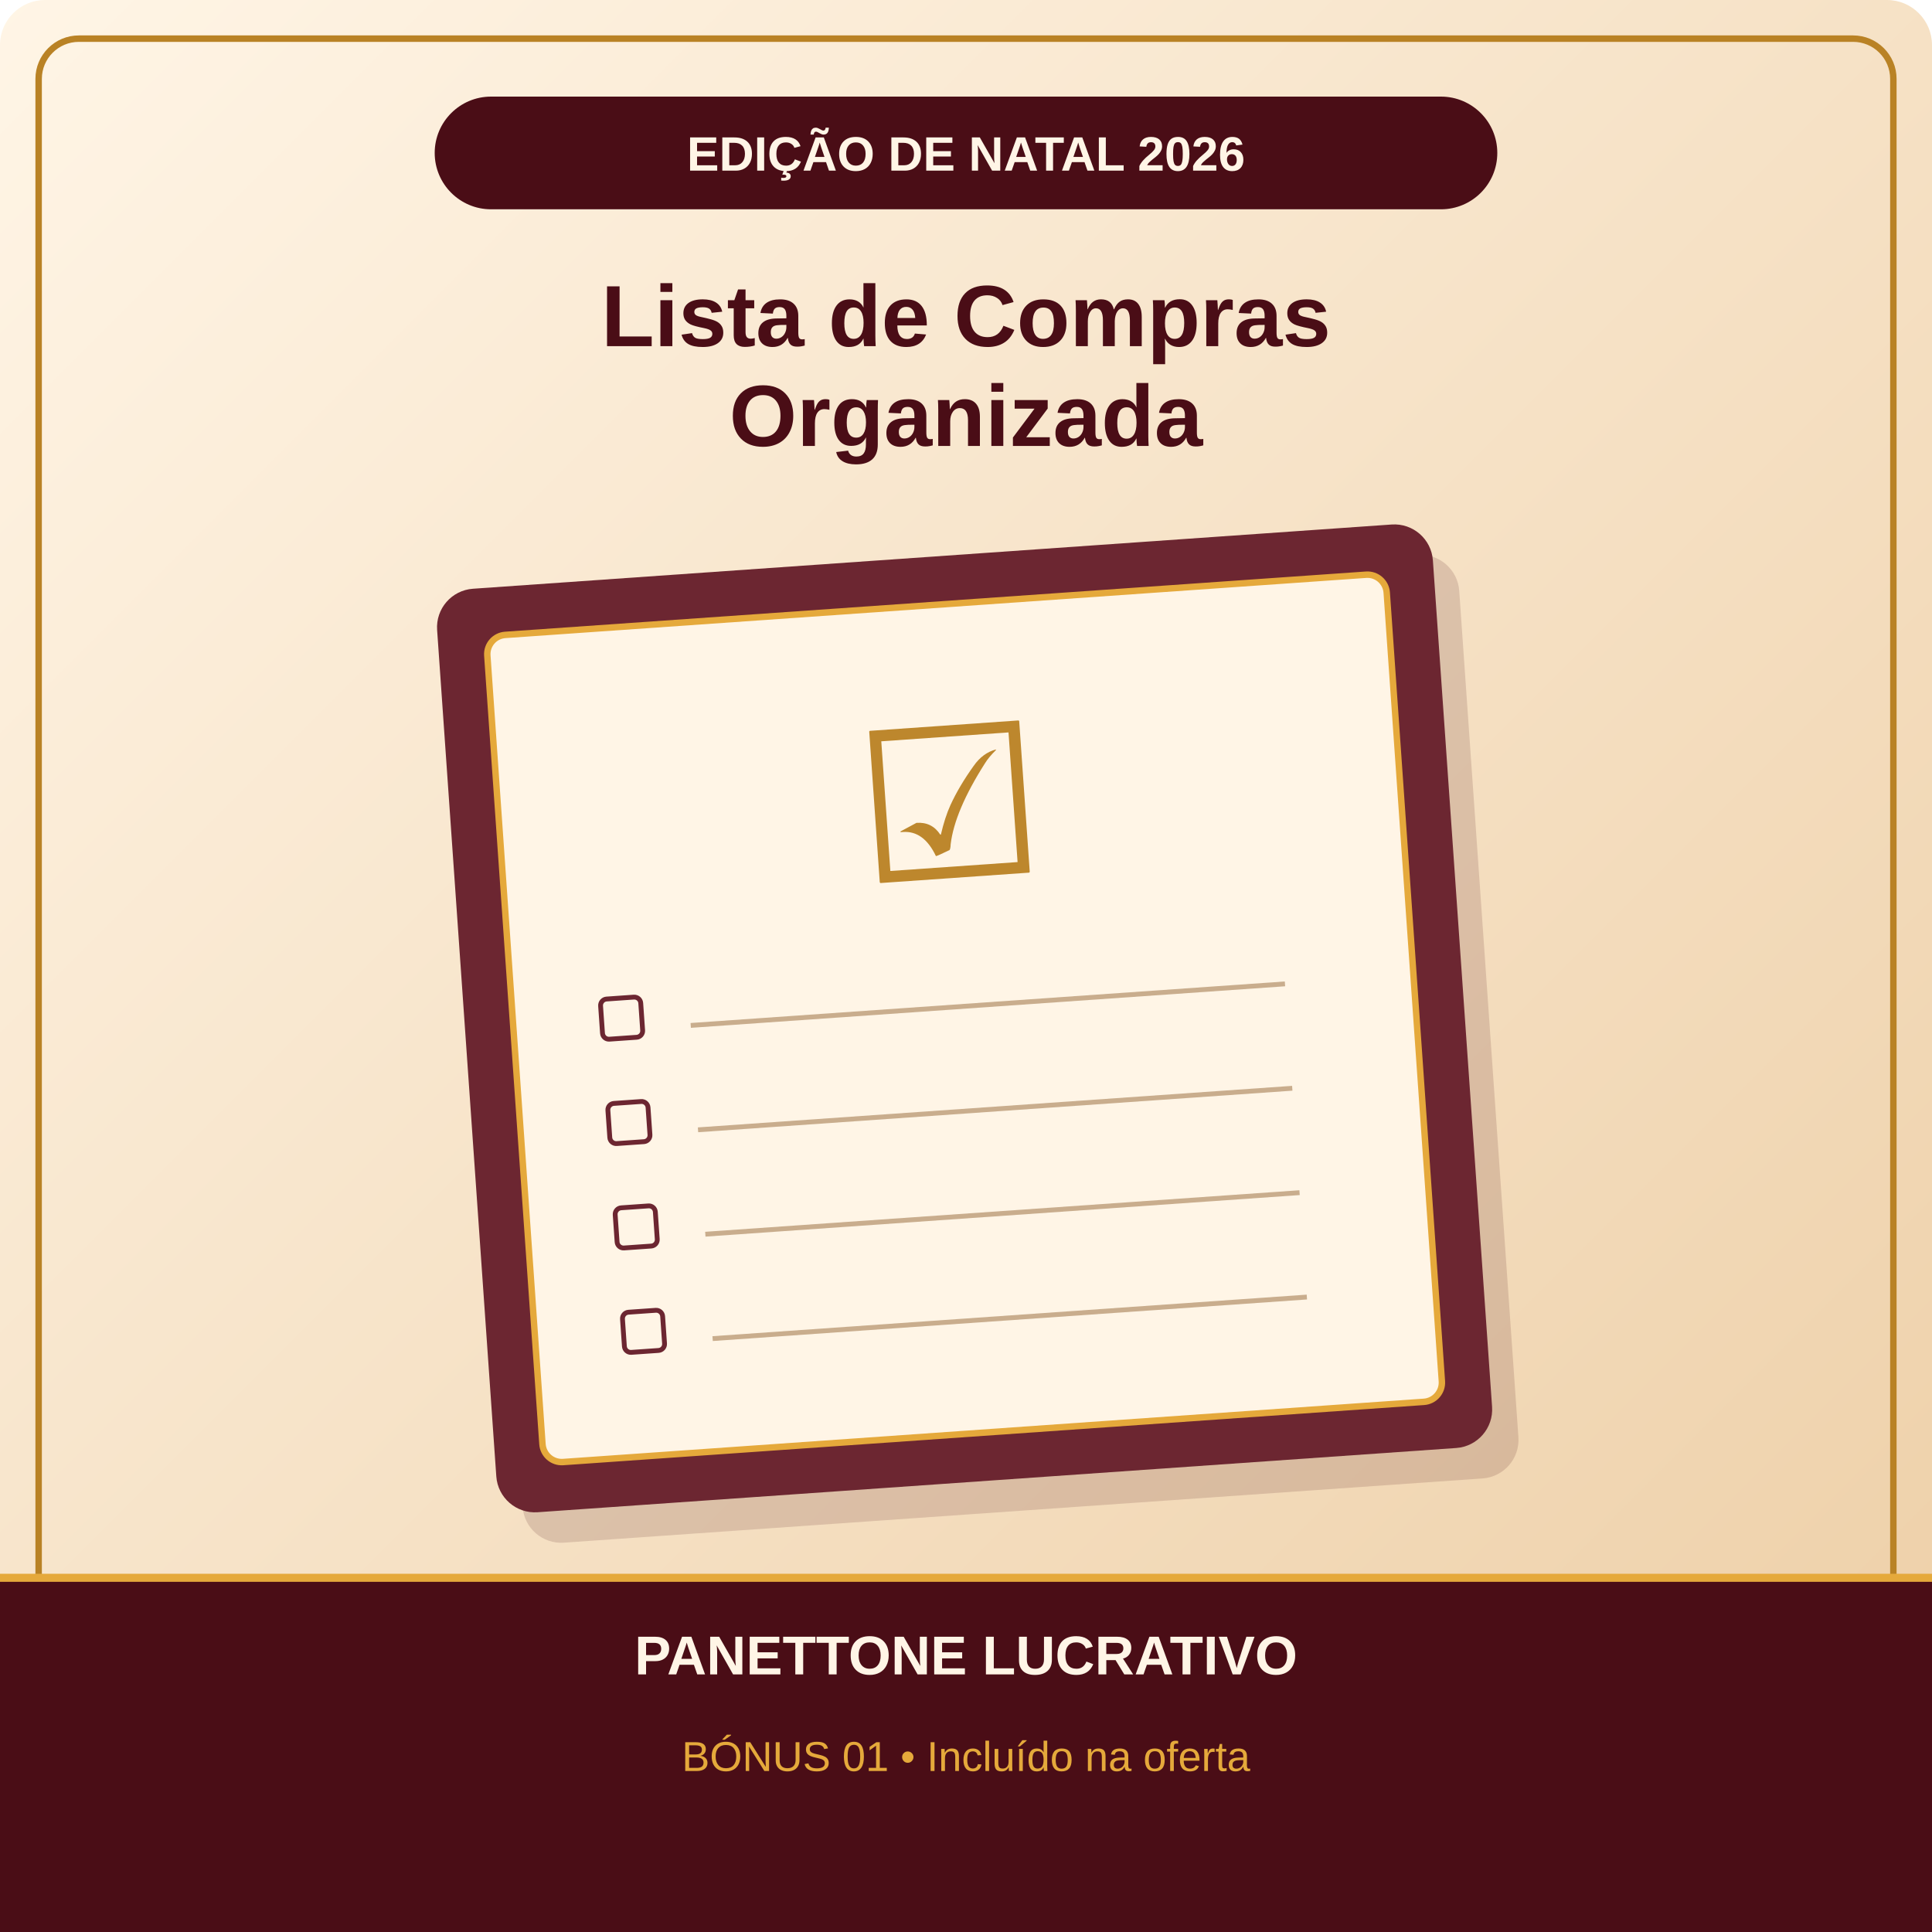
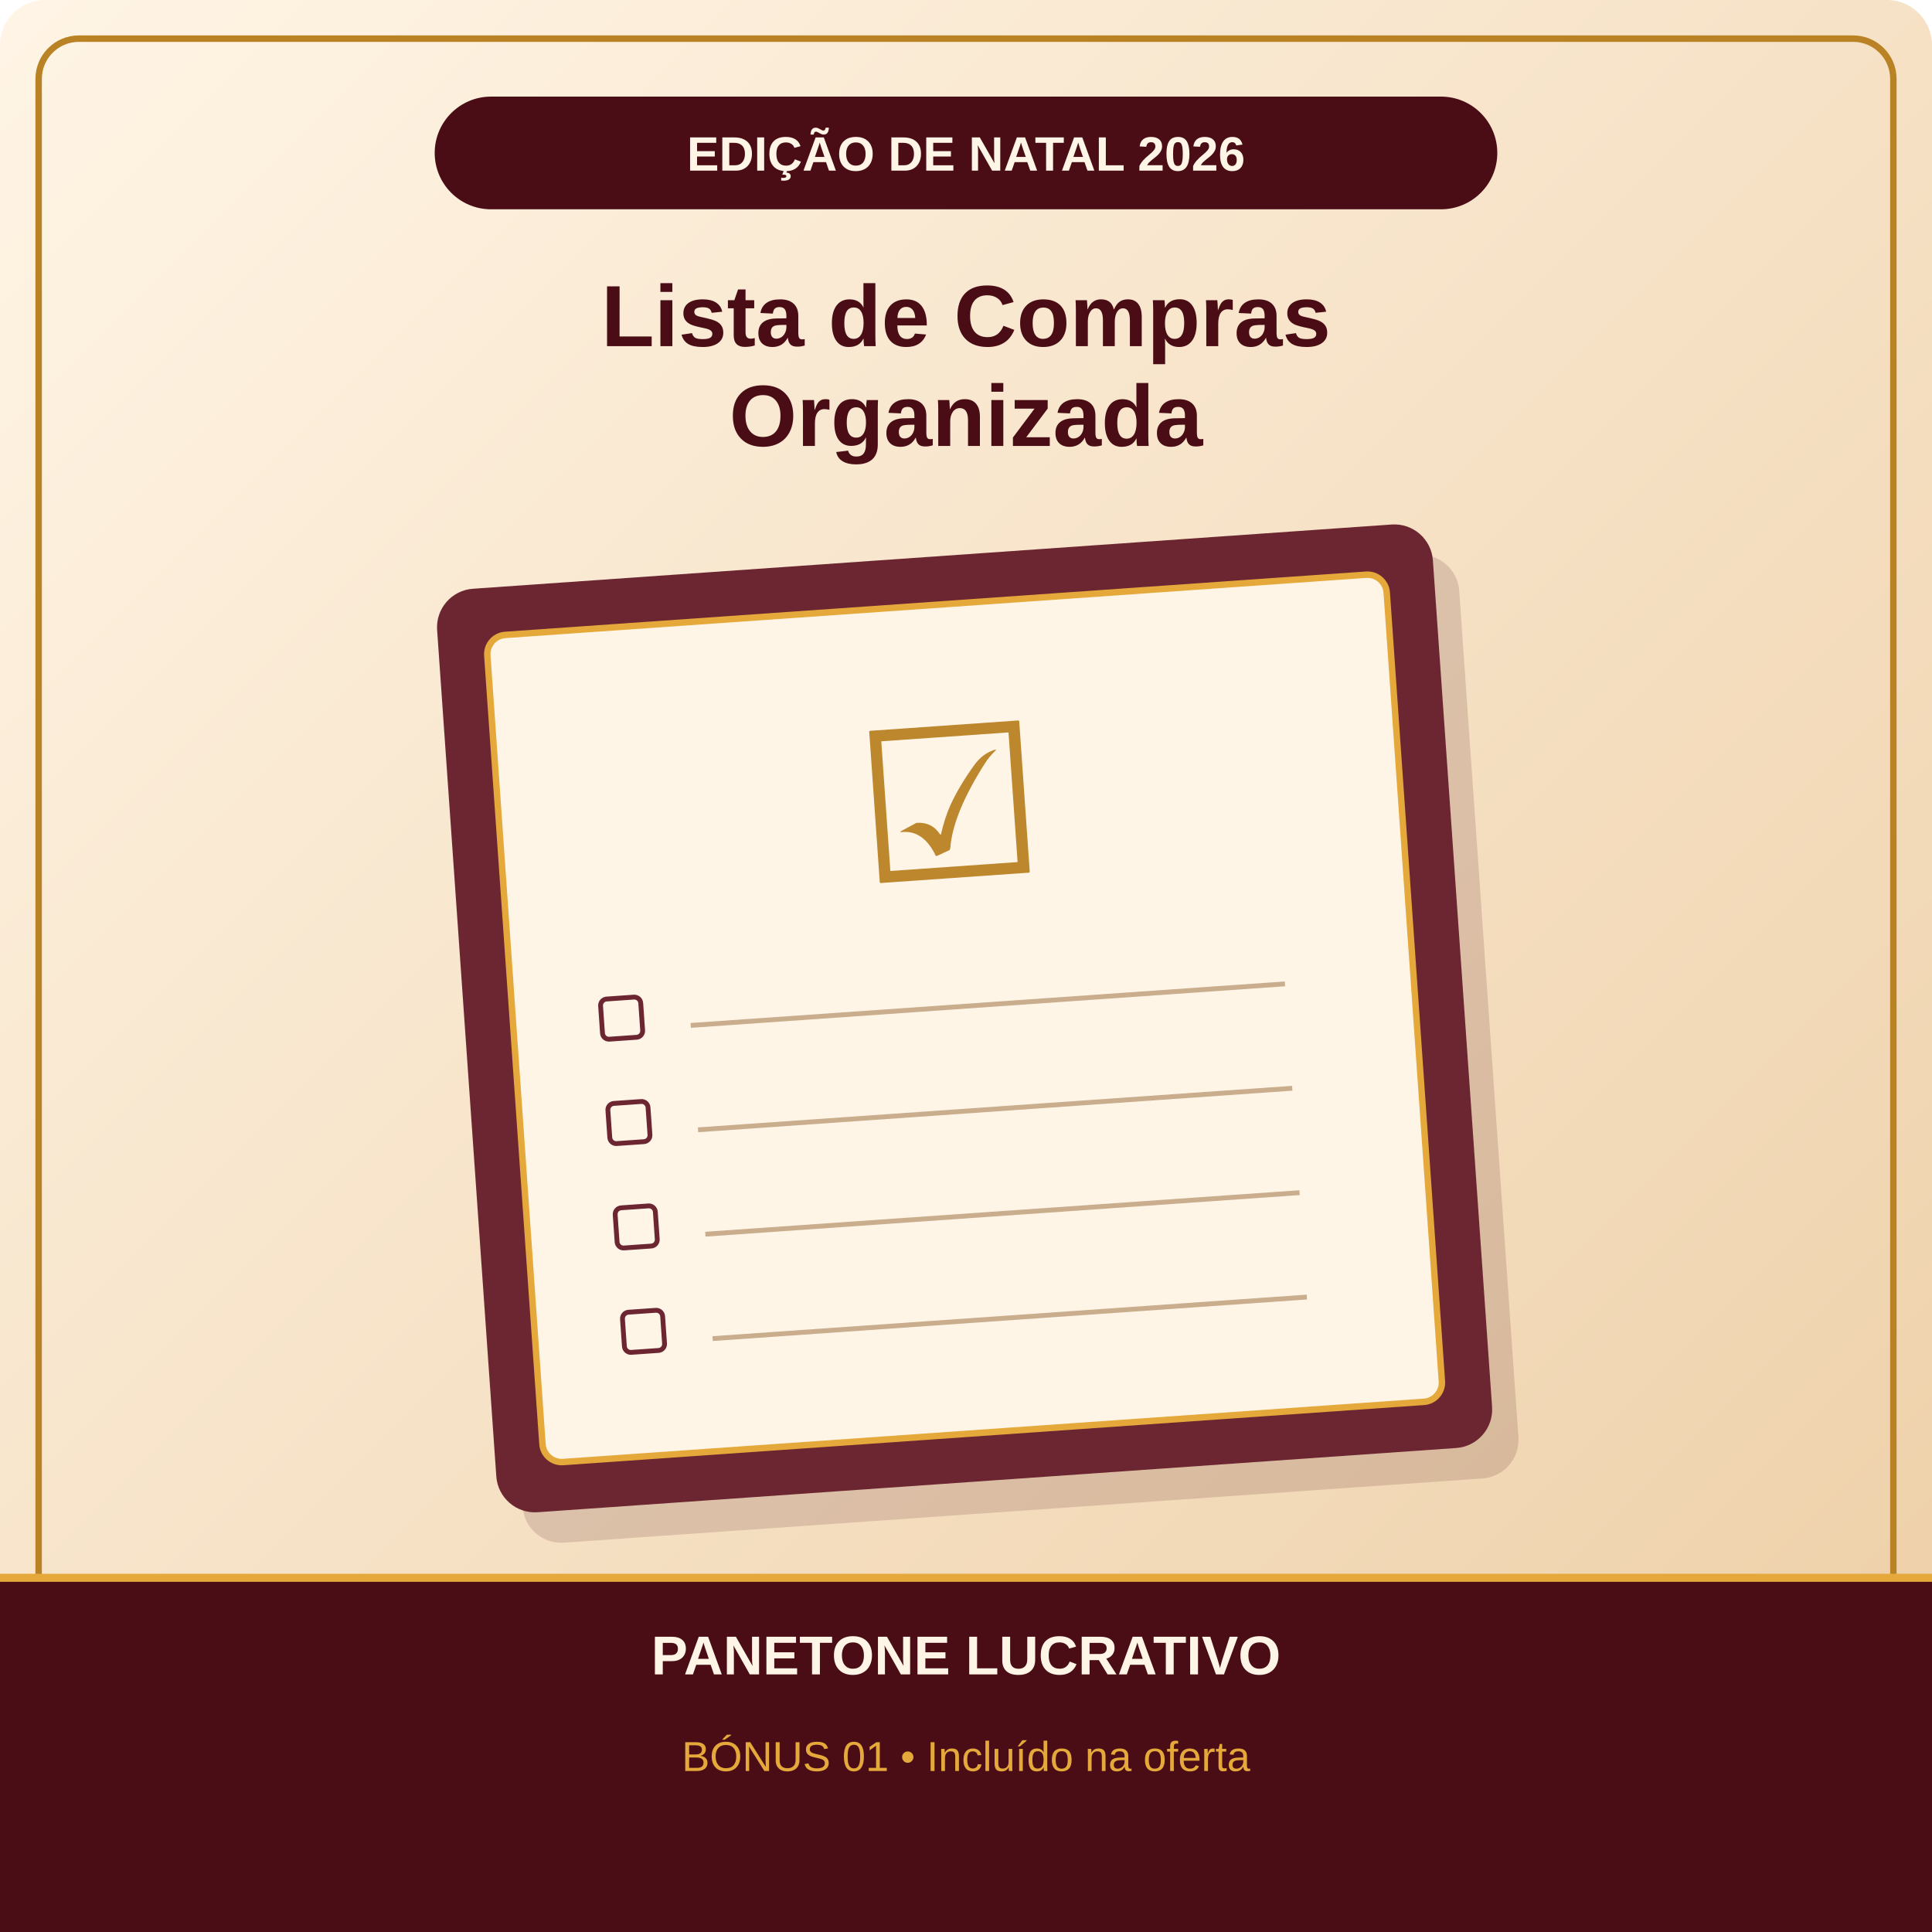
<svg xmlns="http://www.w3.org/2000/svg" width="1200" height="1200" viewBox="0 0 1200 1200">
  <defs>
    <linearGradient id="bg" x2="1" y2="1">
      <stop stop-color="#fff5e6" />
      <stop offset="1" stop-color="#edcea5" />
    </linearGradient>
    <clipPath id="clip">
      <rect x="70" y="330" width="1060" height="620" rx="24" />
    </clipPath>
  </defs>
  <rect width="1200" height="1200" rx="28" fill="url(#bg)" />
  <rect x="24" y="24" width="1152" height="1152" rx="25" fill="none" stroke="#b98225" stroke-width="4" />
  <rect x="270" y="60" width="660" height="70" rx="35" fill="#4a0d16" />
  <text x="600" y="106" text-anchor="middle" fill="#fff5e6" font-family="Arial" font-size="30" font-weight="bold">EDIÇÃO DE NATAL 2026</text>
  <text x="600" y="215" text-anchor="middle" fill="#4a0d16" font-family="Arial" font-size="54" font-weight="bold">Lista de Compras</text>
  <text x="600" y="277" text-anchor="middle" fill="#4a0d16" font-family="Arial" font-size="54" font-weight="bold">Organizada</text>
  <g transform="translate(290 345) rotate(-4 310 300)">
    <rect x="15" y="20" width="620" height="575" rx="24" fill="#4a0d16" opacity=".15" />
    <rect width="620" height="575" rx="24" fill="#6c2631" />
    <rect x="30" y="30" width="560" height="515" rx="12" fill="#fff5e6" stroke="#e5a93b" stroke-width="4" />
    <text x="310" y="200" text-anchor="middle" font-family="Arial" font-size="130" fill="#bd872d">☑</text>
    <rect x="85" y="260" width="25" height="25" rx="4" fill="none" stroke="#6c2631" stroke-width="3" />
    <path d="M140 280 H510" stroke="#c9ad8d" stroke-width="3" />
    <rect x="85" y="325" width="25" height="25" rx="4" fill="none" stroke="#6c2631" stroke-width="3" />
    <path d="M140 345 H510" stroke="#c9ad8d" stroke-width="3" />
    <rect x="85" y="390" width="25" height="25" rx="4" fill="none" stroke="#6c2631" stroke-width="3" />
    <path d="M140 410 H510" stroke="#c9ad8d" stroke-width="3" />
    <rect x="85" y="455" width="25" height="25" rx="4" fill="none" stroke="#6c2631" stroke-width="3" />
    <path d="M140 475 H510" stroke="#c9ad8d" stroke-width="3" />
  </g>
  <rect x="0" y="980" width="1200" height="220" fill="#4a0d16" />
  <path d="M0 980 H1200" stroke="#e5a93b" stroke-width="5" />
-   <text x="600" y="1040" text-anchor="middle" fill="#fff5e6" font-family="Arial" font-size="34" font-weight="bold">PANETTONE LUCRATIVO</text>
+   <text x="600" y="1040" text-anchor="middle" fill="#fff5e6" font-family="Arial" font-size="34" font-weight="bold">PANETONE LUCRATIVO</text>
  <text x="600" y="1100" text-anchor="middle" fill="#e5a93b" font-family="Arial" font-size="26">BÓNUS 01 • Incluído na oferta</text>
</svg>
